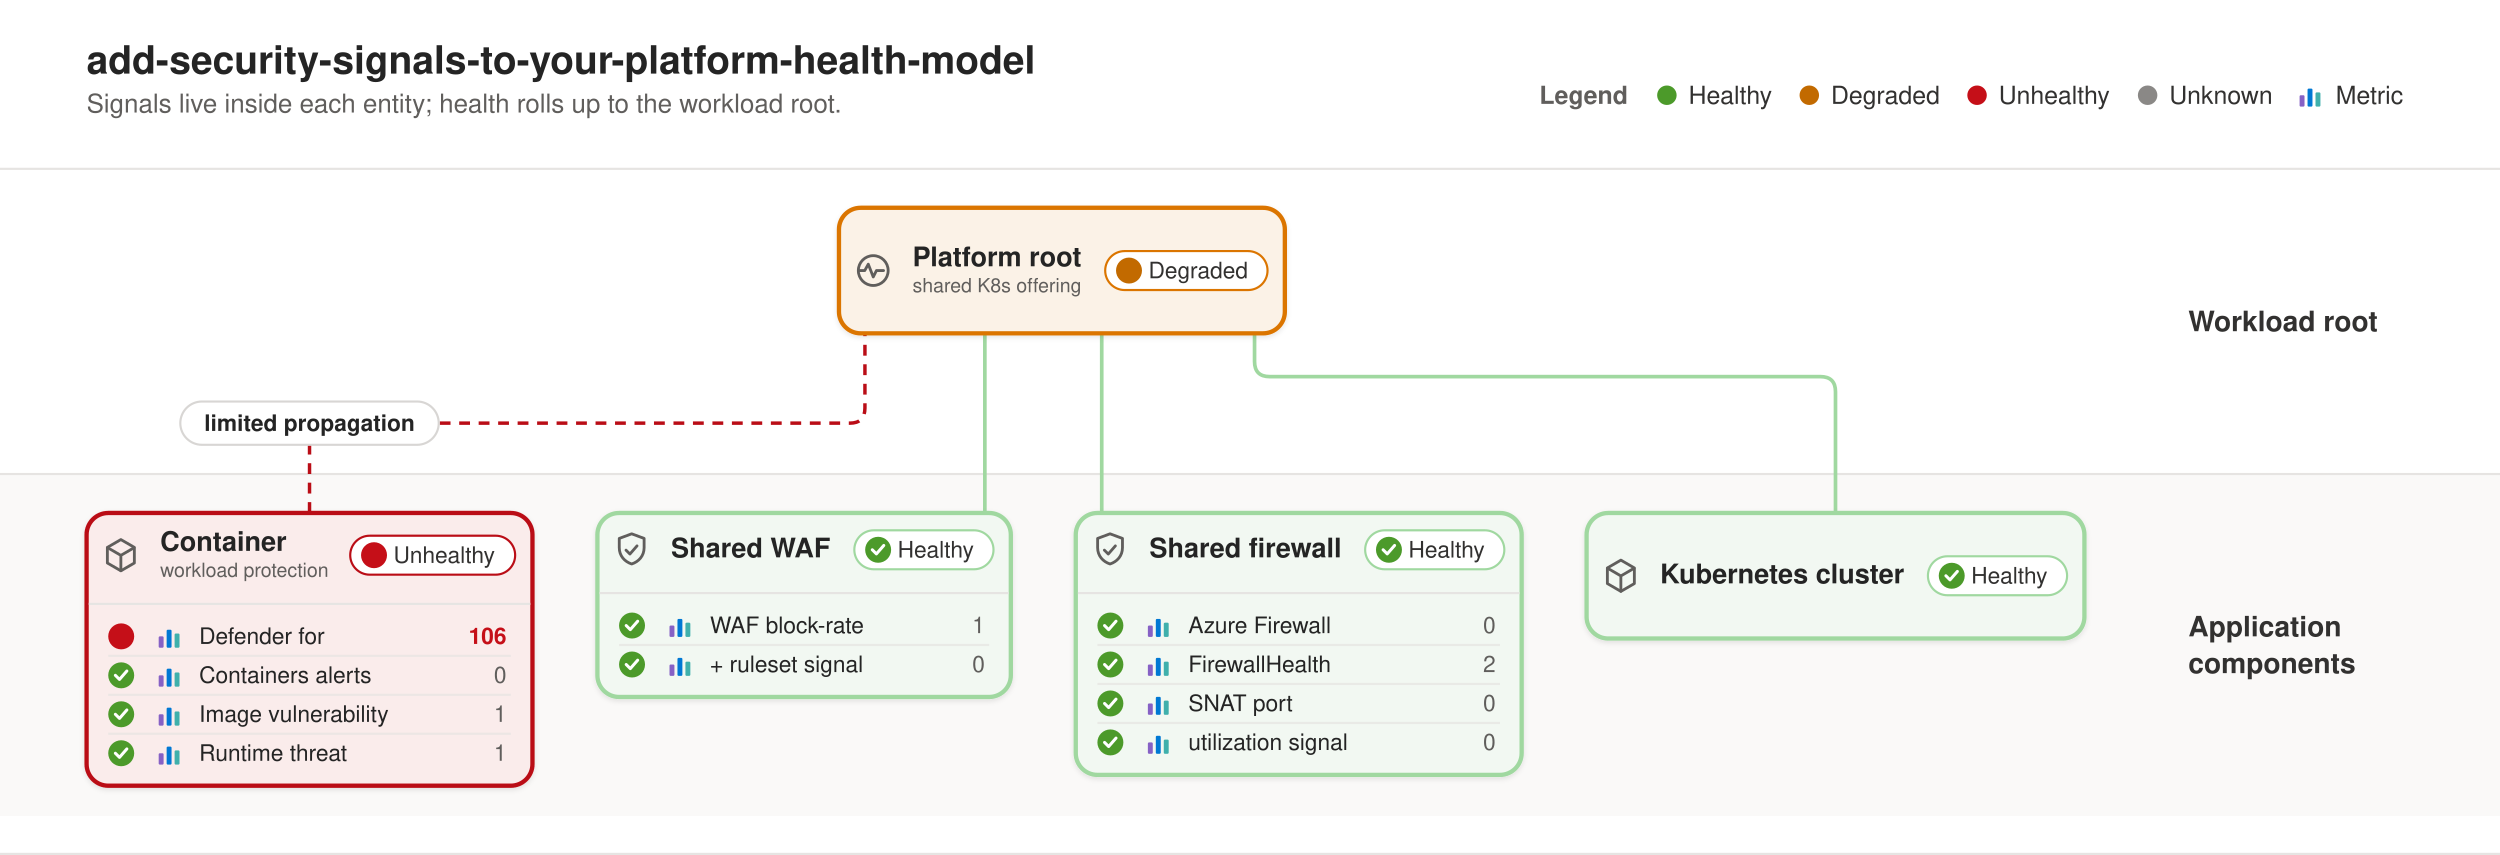
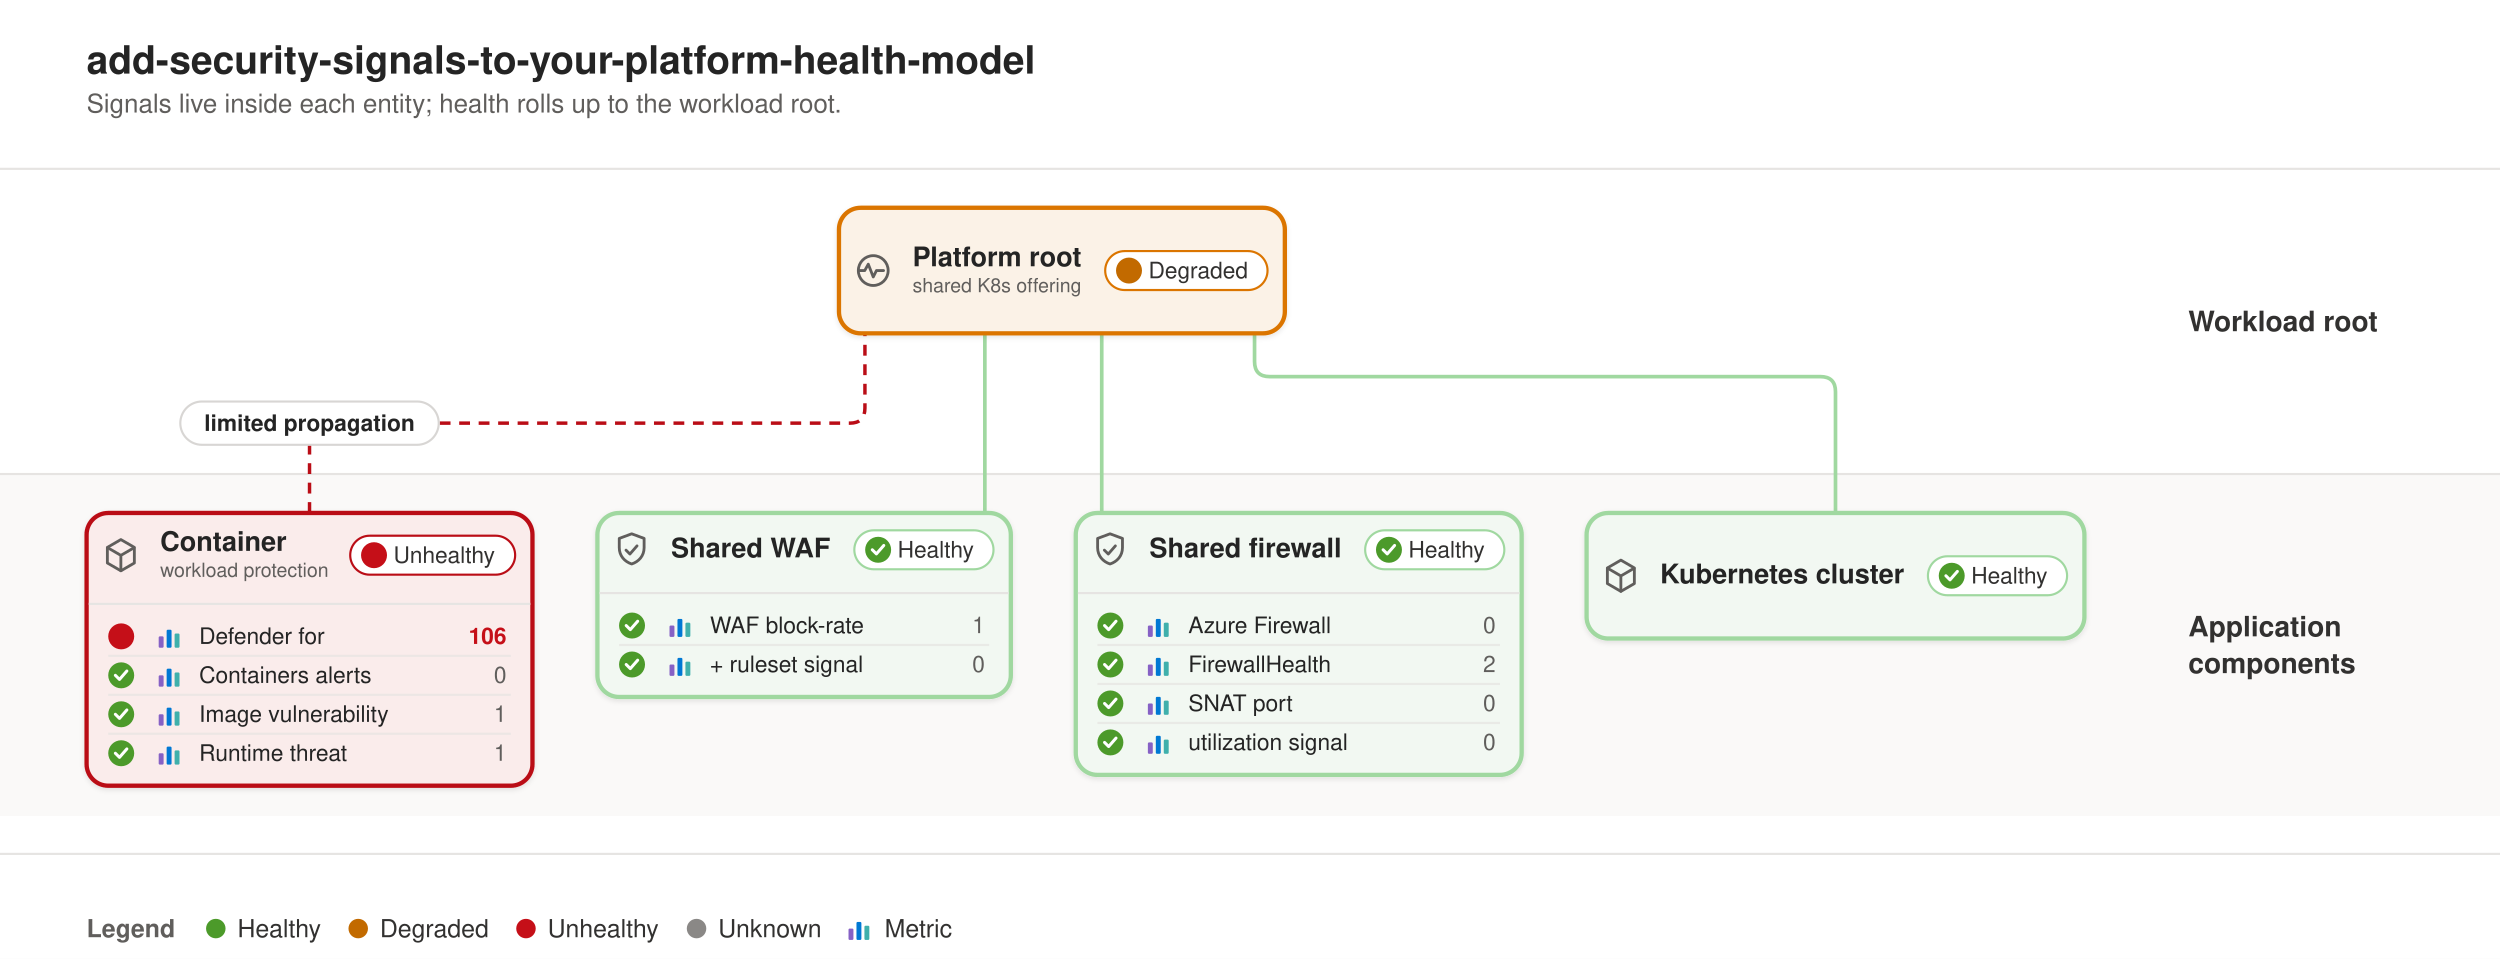
- <svg xmlns="http://www.w3.org/2000/svg" width="1155" height="395" viewBox="0 0 1155 395" font-family="Segoe UI, -apple-system, BlinkMacSystemFont, Helvetica, Arial, sans-serif">
+ <svg xmlns="http://www.w3.org/2000/svg" width="1155" height="443" viewBox="0 0 1155 443" font-family="Segoe UI, -apple-system, BlinkMacSystemFont, Helvetica, Arial, sans-serif">
  <defs>
    <filter id="cs" x="-20%" y="-20%" width="140%" height="140%">
      <feDropShadow dx="0" dy="1" stdDeviation="1.3" flood-color="#000" flood-opacity="0.1" />
    </filter>
  </defs>
-   <rect width="1155" height="395" fill="#ffffff" />
+   <rect width="1155" height="443" fill="#ffffff" />
  <rect x="0" y="78.0" width="1155" height="141.0" fill="#ffffff" />
  <line x1="0" y1="78.0" x2="1155" y2="78.0" stroke="#e6e4e2" />
  <text x="1011.0" y="153.0" font-size="13" font-weight="700" fill="#323130">Workload root</text>
  <rect x="0" y="219.0" width="1155" height="158.0" fill="#faf9f8" />
  <line x1="0" y1="219.0" x2="1155" y2="219.0" stroke="#e6e4e2" />
  <text x="1011.0" y="294.0" font-size="13" font-weight="700" fill="#323130">Application</text>
  <text x="1011.0" y="311.0" font-size="13" font-weight="700" fill="#323130">components</text>
  <line x1="0" y1="394.5" x2="1155" y2="394.5" stroke="#e6e4e2" />
  <text x="40" y="34" font-size="18" font-weight="700" fill="#242424">add-security-signals-to-your-platform-health-model</text>
  <text x="40" y="52" font-size="12" fill="#605e5c">Signals live inside each entity; health rolls up to the workload root.</text>
-   <text x="752.1" y="48" font-size="11.5" font-weight="600" fill="#605e5c" text-anchor="end">Legend</text>
-   <circle cx="770.1" cy="44" r="4.5" fill="#4c9a2a" />
-   <text x="780.1" y="48" font-size="11.5" fill="#323130">Healthy</text>
-   <circle cx="835.9" cy="44" r="4.5" fill="#c26a00" />
-   <text x="845.9" y="48" font-size="11.5" fill="#323130">Degraded</text>
-   <circle cx="913.4" cy="44" r="4.5" fill="#c50f18" />
-   <text x="923.4" y="48" font-size="11.5" fill="#323130">Unhealthy</text>
-   <circle cx="992.2" cy="44" r="4.5" fill="#8a8886" />
-   <text x="1002.2" y="48" font-size="11.5" fill="#323130">Unknown</text>
-   <g transform="translate(1061.1,37.0) scale(0.875)">
+   <text x="40.0" y="433.0" font-size="11.5" font-weight="600" fill="#605e5c">Legend</text>
+   <circle cx="99.7" cy="429.0" r="4.5" fill="#4c9a2a" />
+   <text x="109.7" y="433.0" font-size="11.5" fill="#323130">Healthy</text>
+   <circle cx="165.5" cy="429.0" r="4.5" fill="#c26a00" />
+   <text x="175.5" y="433.0" font-size="11.5" fill="#323130">Degraded</text>
+   <circle cx="243.0" cy="429.0" r="4.5" fill="#c50f18" />
+   <text x="253.0" y="433.0" font-size="11.5" fill="#323130">Unhealthy</text>
+   <circle cx="321.8" cy="429.0" r="4.5" fill="#8a8886" />
+   <text x="331.8" y="433.0" font-size="11.5" fill="#323130">Unknown</text>
+   <g transform="translate(390.7,422.0) scale(0.875)">
    <rect x="1.5" y="8" width="2.6" height="6" rx="0.6" fill="#8661c5" />
    <rect x="5.7" y="4.5" width="2.6" height="9.5" rx="0.6" fill="#0078D4" />
    <rect x="9.9" y="6.5" width="2.6" height="7.5" rx="0.6" fill="#3fb0ac" />
  </g>
-   <text x="1079.1" y="48" font-size="11.5" fill="#323130">Metric</text>
+   <text x="408.7" y="433.0" font-size="11.5" fill="#323130">Metric</text>
  <g transform="translate(40.0,0)">
    <g fill="none" stroke-linecap="butt" stroke-linejoin="round">
      <path d="M415.0 237.0 L415.0 154.0" stroke="#a0d8a0" stroke-width="1.7" />
      <path d="M469.0 237.0 L469.0 154.0" stroke="#a0d8a0" stroke-width="1.7" />
      <path d="M808.0 237.0 L808.0 181.0 Q808.0 174.0 801.0 174.0 L546.6 174.0 Q539.6 174.0 539.6 167.0 L539.6 154.0" stroke="#a0d8a0" stroke-width="1.7" />
      <path d="M103.0 237.0 L103.0 202.5 Q103.0 195.5 110.0 195.5 L352.6 195.5 Q359.6 195.5 359.6 188.5 L359.6 154.0" stroke="#ba0d16" stroke-width="1.6" stroke-dasharray="5 4" />
    </g>
    <g stroke="none">
      <rect x="43.3" y="185.5" width="119.4" height="20" rx="10" fill="#ffffff" stroke="#d8d6d4" stroke-width="1" />
      <text x="103.0" y="199.1" font-size="10.5" font-weight="600" fill="#242424" text-anchor="middle">limited propagation</text>
    </g>
    <g filter="url(#cs)">
      <rect x="0.0" y="237.0" width="206" height="126" rx="10" fill="#faeceb" stroke="#ba0d16" stroke-width="2" />
    </g>
    <g transform="translate(6.0,246.66) scale(0.82)">
      <path d="M12 3.2l7.6 4.4v8.8L12 20.8l-7.6-4.4V7.6z" fill="none" stroke="#605e5c" stroke-width="1.6" stroke-linecap="round" stroke-linejoin="round" />
      <path d="M4.6 7.8l7.4 4.3 7.4-4.3M12 12.1v8.6" fill="none" stroke="#605e5c" stroke-width="1.6" stroke-linecap="round" stroke-linejoin="round" />
    </g>
    <text x="34.0" y="254.5" font-size="12.5" font-weight="600" fill="#242424">Container</text>
    <text x="34.0" y="266.5" font-size="9" fill="#605e5c">workload protection</text>
    <rect x="121.8" y="247.50" width="76.2" height="18" rx="9" fill="#ffffff" stroke="#ba0d16" stroke-width="1" />
    <circle cx="132.8" cy="256.5" r="6" fill="#c50f18" />
    <text x="141.8" y="260.07" font-size="10.5" fill="#323130">Unhealthy</text>
    <line x1="1.0" y1="279.0" x2="205.0" y2="279.0" stroke="#e6e4e2" />
    <circle cx="16.0" cy="294.0" r="6" fill="#c50f18" />
    <g transform="translate(32.0,287.0) scale(0.875)">
      <rect x="1.5" y="8" width="2.6" height="6" rx="0.6" fill="#8661c5" />
      <rect x="5.7" y="4.5" width="2.6" height="9.5" rx="0.6" fill="#0078D4" />
      <rect x="9.9" y="6.5" width="2.6" height="7.5" rx="0.6" fill="#3fb0ac" />
    </g>
    <text x="52.0" y="297.5" font-size="10.5" fill="#242424">Defender for</text>
    <text x="194.0" y="297.5" font-size="10.5" font-weight="600" fill="#c50f18" text-anchor="end">106</text>
    <line x1="10.0" y1="303.0" x2="196.0" y2="303.0" stroke="#e6e4e2" stroke-opacity="0.7" />
    <circle cx="16.0" cy="312.0" r="6" fill="#4c9a2a" />
    <path d="M13.3 312.0 l1.9 1.9 l3.4 -3.9" fill="none" stroke="#ffffff" stroke-width="1.4" stroke-linecap="round" stroke-linejoin="round" />
    <g transform="translate(32.0,305.0) scale(0.875)">
      <rect x="1.5" y="8" width="2.6" height="6" rx="0.6" fill="#8661c5" />
      <rect x="5.7" y="4.5" width="2.6" height="9.5" rx="0.6" fill="#0078D4" />
      <rect x="9.9" y="6.5" width="2.6" height="7.5" rx="0.6" fill="#3fb0ac" />
    </g>
    <text x="52.0" y="315.5" font-size="10.5" fill="#242424">Containers alerts</text>
    <text x="194.0" y="315.5" font-size="10.5" font-weight="400" fill="#605e5c" text-anchor="end">0</text>
    <line x1="10.0" y1="321.0" x2="196.0" y2="321.0" stroke="#e6e4e2" stroke-opacity="0.7" />
    <circle cx="16.0" cy="330.0" r="6" fill="#4c9a2a" />
    <path d="M13.3 330.0 l1.9 1.9 l3.4 -3.9" fill="none" stroke="#ffffff" stroke-width="1.4" stroke-linecap="round" stroke-linejoin="round" />
    <g transform="translate(32.0,323.0) scale(0.875)">
      <rect x="1.5" y="8" width="2.6" height="6" rx="0.6" fill="#8661c5" />
      <rect x="5.7" y="4.5" width="2.6" height="9.5" rx="0.6" fill="#0078D4" />
      <rect x="9.9" y="6.5" width="2.6" height="7.5" rx="0.6" fill="#3fb0ac" />
    </g>
    <text x="52.0" y="333.5" font-size="10.5" fill="#242424">Image vulnerability</text>
    <text x="194.0" y="333.5" font-size="10.5" font-weight="400" fill="#605e5c" text-anchor="end">1</text>
    <line x1="10.0" y1="339.0" x2="196.0" y2="339.0" stroke="#e6e4e2" stroke-opacity="0.7" />
    <circle cx="16.0" cy="348.0" r="6" fill="#4c9a2a" />
    <path d="M13.3 348.0 l1.9 1.9 l3.4 -3.9" fill="none" stroke="#ffffff" stroke-width="1.4" stroke-linecap="round" stroke-linejoin="round" />
    <g transform="translate(32.0,341.0) scale(0.875)">
      <rect x="1.5" y="8" width="2.6" height="6" rx="0.6" fill="#8661c5" />
      <rect x="5.7" y="4.5" width="2.6" height="9.5" rx="0.6" fill="#0078D4" />
      <rect x="9.9" y="6.5" width="2.6" height="7.5" rx="0.6" fill="#3fb0ac" />
    </g>
    <text x="52.0" y="351.5" font-size="10.5" fill="#242424">Runtime threat</text>
    <text x="194.0" y="351.5" font-size="10.5" font-weight="400" fill="#605e5c" text-anchor="end">1</text>
    <g filter="url(#cs)">
      <rect x="236.0" y="237.0" width="191" height="85" rx="10" fill="#f2f8f2" stroke="#a0d8a0" stroke-width="2" />
    </g>
    <g transform="translate(242.0,244.16) scale(0.82)">
      <path d="M12 3l7 2.6v5.2c0 4.6-3 7.9-7 9.2-4-1.3-7-4.6-7-9.2V5.6z" fill="none" stroke="#605e5c" stroke-width="1.6" stroke-linecap="round" stroke-linejoin="round" />
      <path d="M8.8 12.2l2.2 2.2 4-4.6" fill="none" stroke="#605e5c" stroke-width="1.6" stroke-linecap="round" stroke-linejoin="round" />
    </g>
    <text x="270.0" y="257.5" font-size="12.5" font-weight="600" fill="#242424">Shared WAF</text>
    <rect x="354.7" y="245.00" width="64.3" height="18" rx="9" fill="#ffffff" stroke="#a0d8a0" stroke-width="1" />
    <circle cx="365.7" cy="254.0" r="6" fill="#4c9a2a" />
    <path d="M363.0 254.0 l1.9 1.9 l3.4 -3.9" fill="none" stroke="#ffffff" stroke-width="1.4" stroke-linecap="round" stroke-linejoin="round" />
    <text x="374.7" y="257.57" font-size="10.5" fill="#323130">Healthy</text>
    <line x1="237.0" y1="274.0" x2="426.0" y2="274.0" stroke="#e6e4e2" />
    <circle cx="252.0" cy="289.0" r="6" fill="#4c9a2a" />
    <path d="M249.3 289.0 l1.9 1.9 l3.4 -3.9" fill="none" stroke="#ffffff" stroke-width="1.4" stroke-linecap="round" stroke-linejoin="round" />
    <g transform="translate(268.0,282.0) scale(0.875)">
      <rect x="1.5" y="8" width="2.6" height="6" rx="0.6" fill="#8661c5" />
      <rect x="5.7" y="4.5" width="2.6" height="9.5" rx="0.6" fill="#0078D4" />
      <rect x="9.9" y="6.5" width="2.6" height="7.5" rx="0.6" fill="#3fb0ac" />
    </g>
    <text x="288.0" y="292.5" font-size="10.5" fill="#242424">WAF block-rate</text>
    <text x="415.0" y="292.5" font-size="10.5" font-weight="400" fill="#605e5c" text-anchor="end">1</text>
    <line x1="246.0" y1="298.0" x2="417.0" y2="298.0" stroke="#e6e4e2" stroke-opacity="0.7" />
    <circle cx="252.0" cy="307.0" r="6" fill="#4c9a2a" />
    <path d="M249.3 307.0 l1.9 1.9 l3.4 -3.9" fill="none" stroke="#ffffff" stroke-width="1.4" stroke-linecap="round" stroke-linejoin="round" />
    <g transform="translate(268.0,300.0) scale(0.875)">
      <rect x="1.5" y="8" width="2.6" height="6" rx="0.6" fill="#8661c5" />
      <rect x="5.7" y="4.5" width="2.6" height="9.5" rx="0.6" fill="#0078D4" />
      <rect x="9.9" y="6.5" width="2.6" height="7.5" rx="0.6" fill="#3fb0ac" />
    </g>
    <text x="288.0" y="310.5" font-size="10.5" fill="#242424">+ ruleset signal</text>
    <text x="415.0" y="310.5" font-size="10.5" font-weight="400" fill="#605e5c" text-anchor="end">0</text>
    <g filter="url(#cs)">
      <rect x="457.0" y="237.0" width="206" height="121" rx="10" fill="#f2f8f2" stroke="#a0d8a0" stroke-width="2" />
    </g>
    <g transform="translate(463.0,244.16) scale(0.82)">
      <path d="M12 3l7 2.6v5.2c0 4.6-3 7.9-7 9.2-4-1.3-7-4.6-7-9.2V5.6z" fill="none" stroke="#605e5c" stroke-width="1.6" stroke-linecap="round" stroke-linejoin="round" />
      <path d="M8.8 12.2l2.2 2.2 4-4.6" fill="none" stroke="#605e5c" stroke-width="1.6" stroke-linecap="round" stroke-linejoin="round" />
    </g>
    <text x="491.0" y="257.5" font-size="12.5" font-weight="600" fill="#242424">Shared firewall</text>
    <rect x="590.7" y="245.00" width="64.3" height="18" rx="9" fill="#ffffff" stroke="#a0d8a0" stroke-width="1" />
    <circle cx="601.7" cy="254.0" r="6" fill="#4c9a2a" />
    <path d="M599.0 254.0 l1.9 1.9 l3.4 -3.9" fill="none" stroke="#ffffff" stroke-width="1.4" stroke-linecap="round" stroke-linejoin="round" />
    <text x="610.7" y="257.57" font-size="10.5" fill="#323130">Healthy</text>
    <line x1="458.0" y1="274.0" x2="662.0" y2="274.0" stroke="#e6e4e2" />
    <circle cx="473.0" cy="289.0" r="6" fill="#4c9a2a" />
    <path d="M470.3 289.0 l1.9 1.9 l3.4 -3.9" fill="none" stroke="#ffffff" stroke-width="1.4" stroke-linecap="round" stroke-linejoin="round" />
    <g transform="translate(489.0,282.0) scale(0.875)">
      <rect x="1.5" y="8" width="2.6" height="6" rx="0.6" fill="#8661c5" />
      <rect x="5.7" y="4.5" width="2.6" height="9.5" rx="0.6" fill="#0078D4" />
      <rect x="9.9" y="6.5" width="2.6" height="7.5" rx="0.6" fill="#3fb0ac" />
    </g>
    <text x="509.0" y="292.5" font-size="10.5" fill="#242424">Azure Firewall</text>
    <text x="651.0" y="292.5" font-size="10.5" font-weight="400" fill="#605e5c" text-anchor="end">0</text>
    <line x1="467.0" y1="298.0" x2="653.0" y2="298.0" stroke="#e6e4e2" stroke-opacity="0.7" />
    <circle cx="473.0" cy="307.0" r="6" fill="#4c9a2a" />
    <path d="M470.3 307.0 l1.9 1.9 l3.4 -3.9" fill="none" stroke="#ffffff" stroke-width="1.4" stroke-linecap="round" stroke-linejoin="round" />
    <g transform="translate(489.0,300.0) scale(0.875)">
      <rect x="1.5" y="8" width="2.6" height="6" rx="0.6" fill="#8661c5" />
      <rect x="5.7" y="4.5" width="2.6" height="9.5" rx="0.6" fill="#0078D4" />
      <rect x="9.9" y="6.5" width="2.6" height="7.5" rx="0.6" fill="#3fb0ac" />
    </g>
    <text x="509.0" y="310.5" font-size="10.5" fill="#242424">FirewallHealth</text>
    <text x="651.0" y="310.5" font-size="10.5" font-weight="400" fill="#605e5c" text-anchor="end">2</text>
    <line x1="467.0" y1="316.0" x2="653.0" y2="316.0" stroke="#e6e4e2" stroke-opacity="0.7" />
    <circle cx="473.0" cy="325.0" r="6" fill="#4c9a2a" />
    <path d="M470.3 325.0 l1.9 1.9 l3.4 -3.9" fill="none" stroke="#ffffff" stroke-width="1.4" stroke-linecap="round" stroke-linejoin="round" />
    <g transform="translate(489.0,318.0) scale(0.875)">
      <rect x="1.5" y="8" width="2.6" height="6" rx="0.6" fill="#8661c5" />
      <rect x="5.7" y="4.5" width="2.6" height="9.5" rx="0.6" fill="#0078D4" />
      <rect x="9.9" y="6.5" width="2.6" height="7.5" rx="0.6" fill="#3fb0ac" />
    </g>
    <text x="509.0" y="328.5" font-size="10.5" fill="#242424">SNAT port</text>
    <text x="651.0" y="328.5" font-size="10.5" font-weight="400" fill="#605e5c" text-anchor="end">0</text>
    <line x1="467.0" y1="334.0" x2="653.0" y2="334.0" stroke="#e6e4e2" stroke-opacity="0.7" />
    <circle cx="473.0" cy="343.0" r="6" fill="#4c9a2a" />
    <path d="M470.3 343.0 l1.9 1.9 l3.4 -3.9" fill="none" stroke="#ffffff" stroke-width="1.4" stroke-linecap="round" stroke-linejoin="round" />
    <g transform="translate(489.0,336.0) scale(0.875)">
      <rect x="1.5" y="8" width="2.6" height="6" rx="0.6" fill="#8661c5" />
      <rect x="5.7" y="4.5" width="2.6" height="9.5" rx="0.6" fill="#0078D4" />
      <rect x="9.9" y="6.5" width="2.6" height="7.5" rx="0.6" fill="#3fb0ac" />
    </g>
    <text x="509.0" y="346.5" font-size="10.5" fill="#242424">utilization signal</text>
    <text x="651.0" y="346.5" font-size="10.5" font-weight="400" fill="#605e5c" text-anchor="end">0</text>
    <g filter="url(#cs)">
      <rect x="693.0" y="237.0" width="230" height="58" rx="10" fill="#f2f8f2" stroke="#a0d8a0" stroke-width="2" />
    </g>
    <g transform="translate(699.0,256.16) scale(0.82)">
      <path d="M12 3.2l7.6 4.4v8.8L12 20.8l-7.6-4.4V7.6z" fill="none" stroke="#605e5c" stroke-width="1.6" stroke-linecap="round" stroke-linejoin="round" />
      <path d="M4.6 7.8l7.4 4.3 7.4-4.3M12 12.1v8.6" fill="none" stroke="#605e5c" stroke-width="1.6" stroke-linecap="round" stroke-linejoin="round" />
    </g>
    <text x="727.0" y="269.5" font-size="12.5" font-weight="600" fill="#242424">Kubernetes cluster</text>
    <rect x="850.7" y="257.00" width="64.3" height="18" rx="9" fill="#ffffff" stroke="#a0d8a0" stroke-width="1" />
    <circle cx="861.7" cy="266.0" r="6" fill="#4c9a2a" />
    <path d="M859.0 266.0 l1.9 1.9 l3.4 -3.9" fill="none" stroke="#ffffff" stroke-width="1.4" stroke-linecap="round" stroke-linejoin="round" />
    <text x="870.7" y="269.57" font-size="10.5" fill="#323130">Healthy</text>
    <g filter="url(#cs)">
      <rect x="347.6" y="96.0" width="206" height="58" rx="10" fill="#fbf2e7" stroke="#db7500" stroke-width="2" />
    </g>
    <g transform="translate(353.6,115.16) scale(0.82)">
      <circle cx="12" cy="12" r="8.4" fill="none" stroke="#605e5c" stroke-width="1.6" stroke-linecap="round" stroke-linejoin="round" />
      <path d="M4.2 12h3l2-3.6 2.8 7.2 1.8-3.6h4" fill="none" stroke="#605e5c" stroke-width="1.6" stroke-linecap="round" stroke-linejoin="round" />
    </g>
    <text x="381.6" y="123.0" font-size="12.5" font-weight="600" fill="#242424">Platform root</text>
    <text x="381.6" y="135.0" font-size="9" fill="#605e5c">shared K8s offering</text>
    <rect x="470.6" y="116.00" width="75.0" height="18" rx="9" fill="#ffffff" stroke="#db7500" stroke-width="1" />
    <circle cx="481.6" cy="125.0" r="6" fill="#c26a00" />
    <text x="490.6" y="128.57" font-size="10.5" fill="#323130">Degraded</text>
  </g>
</svg>
